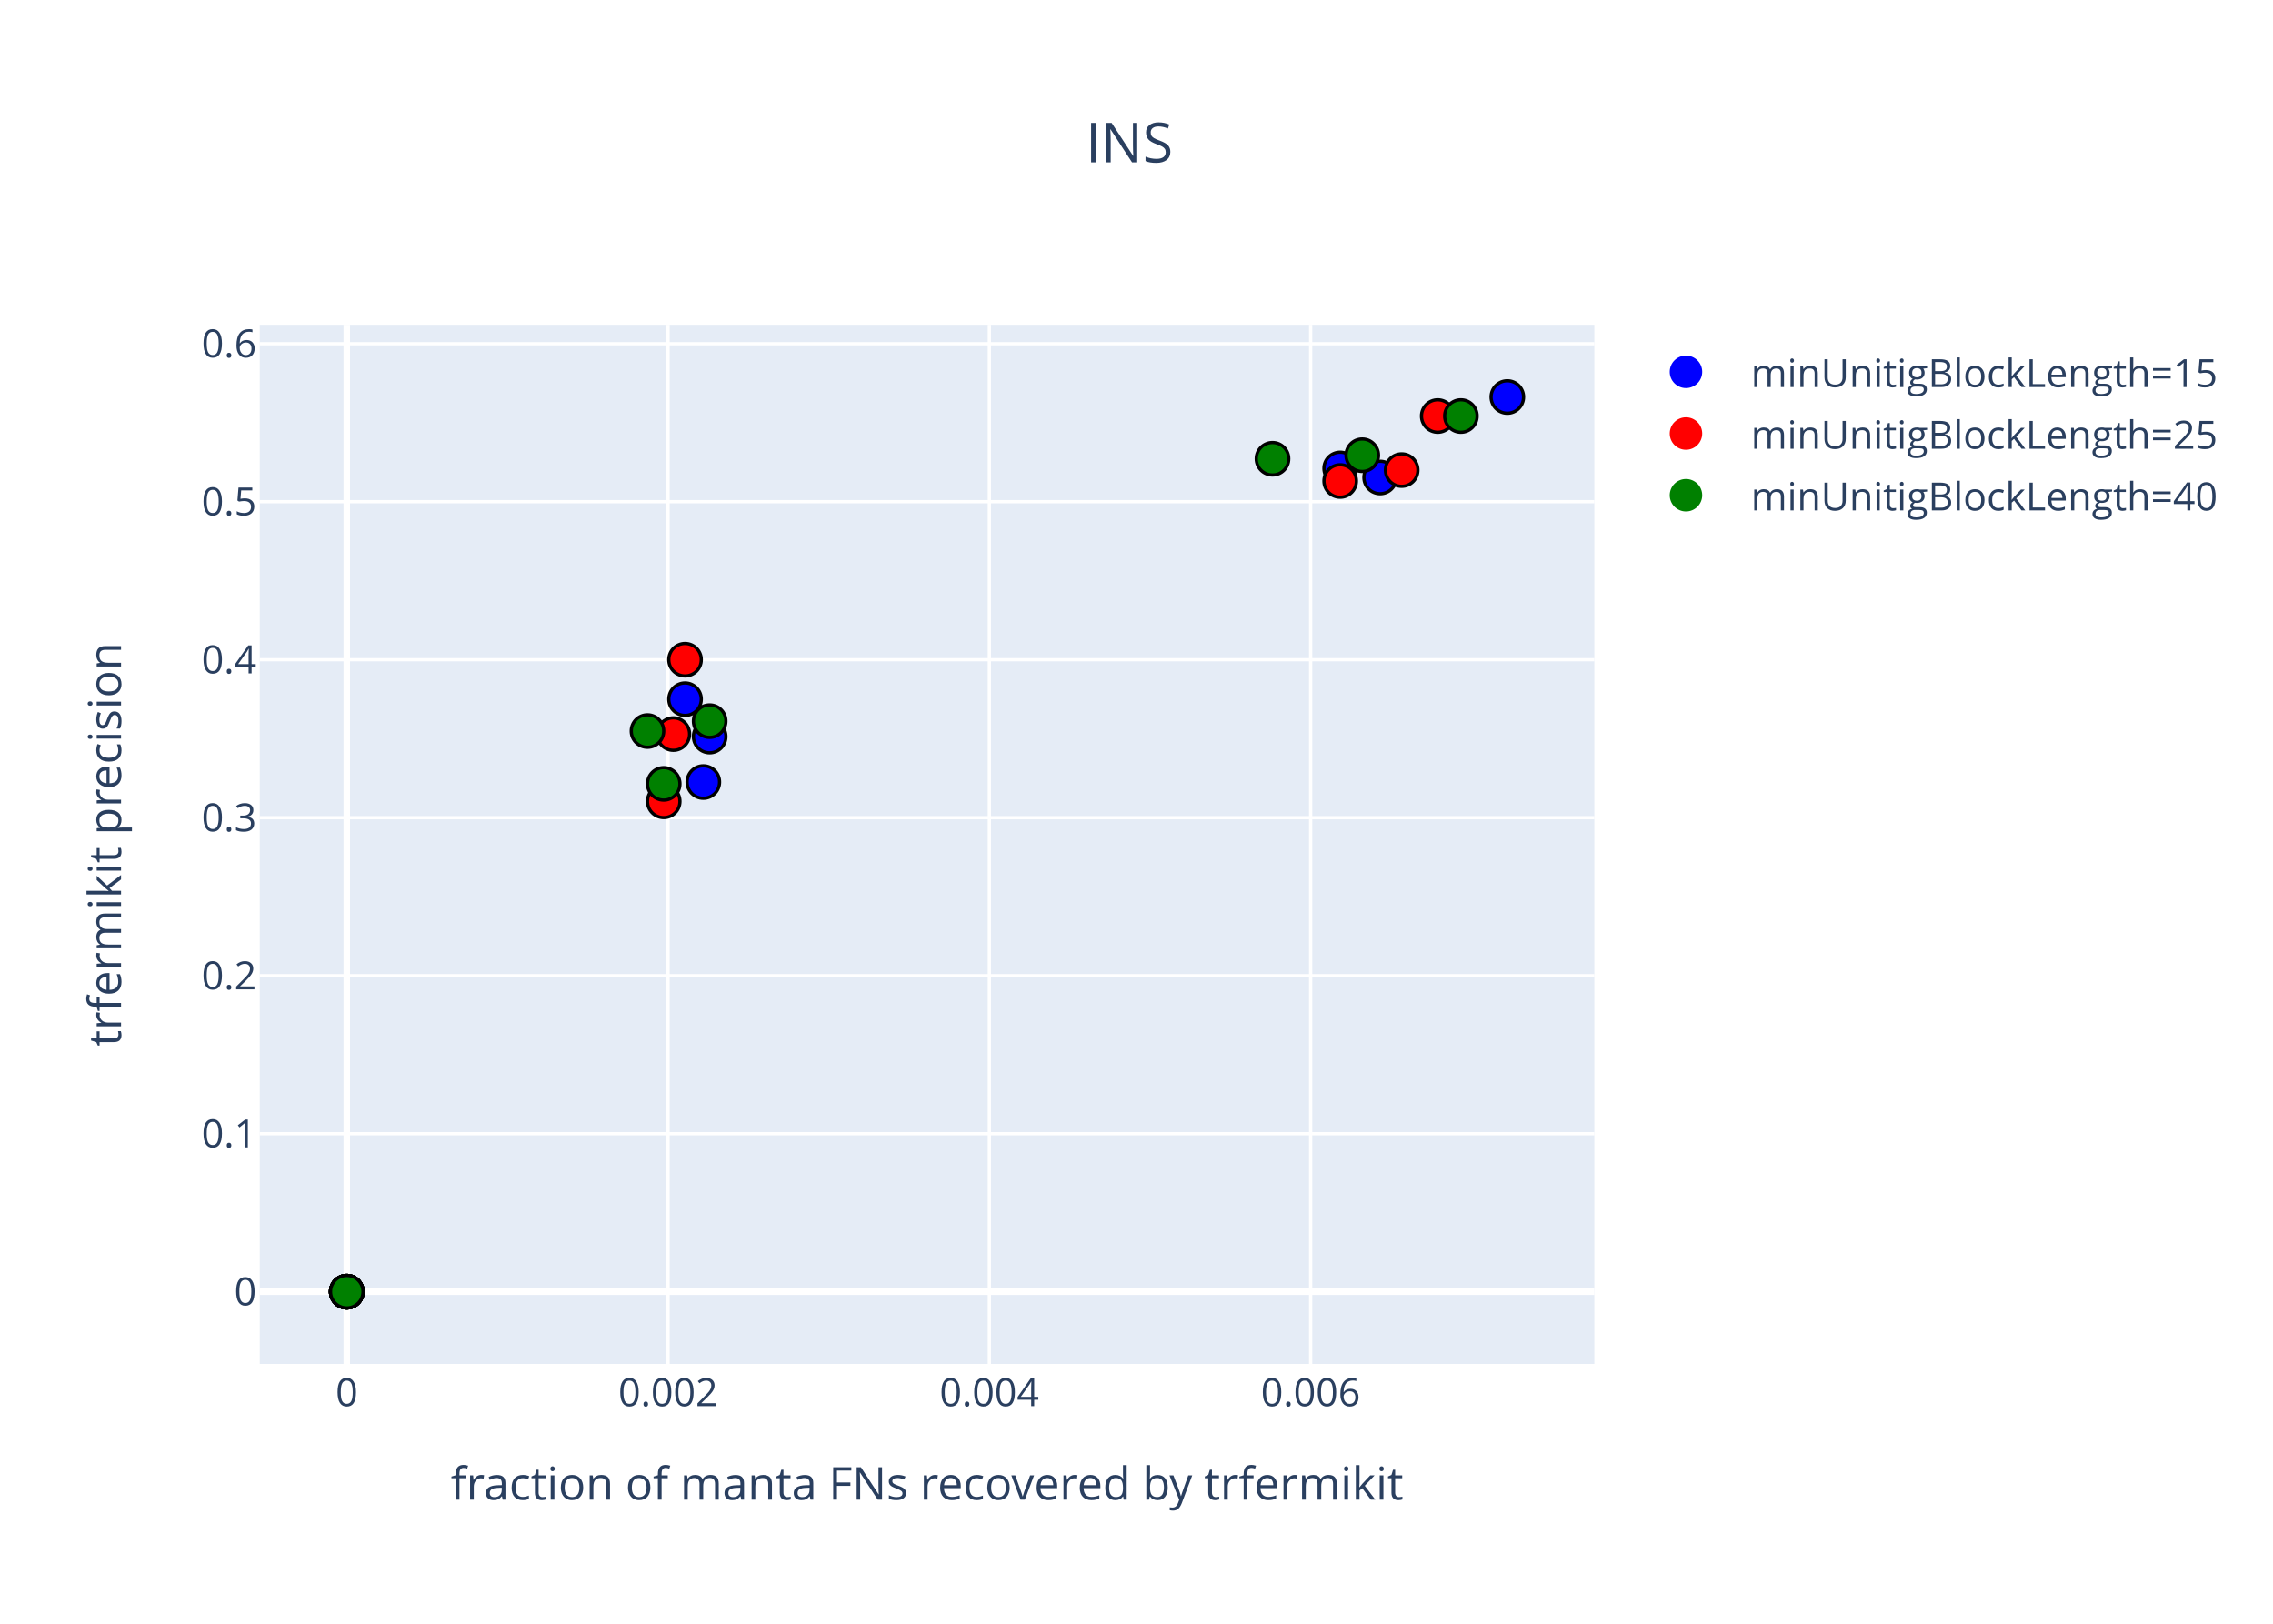
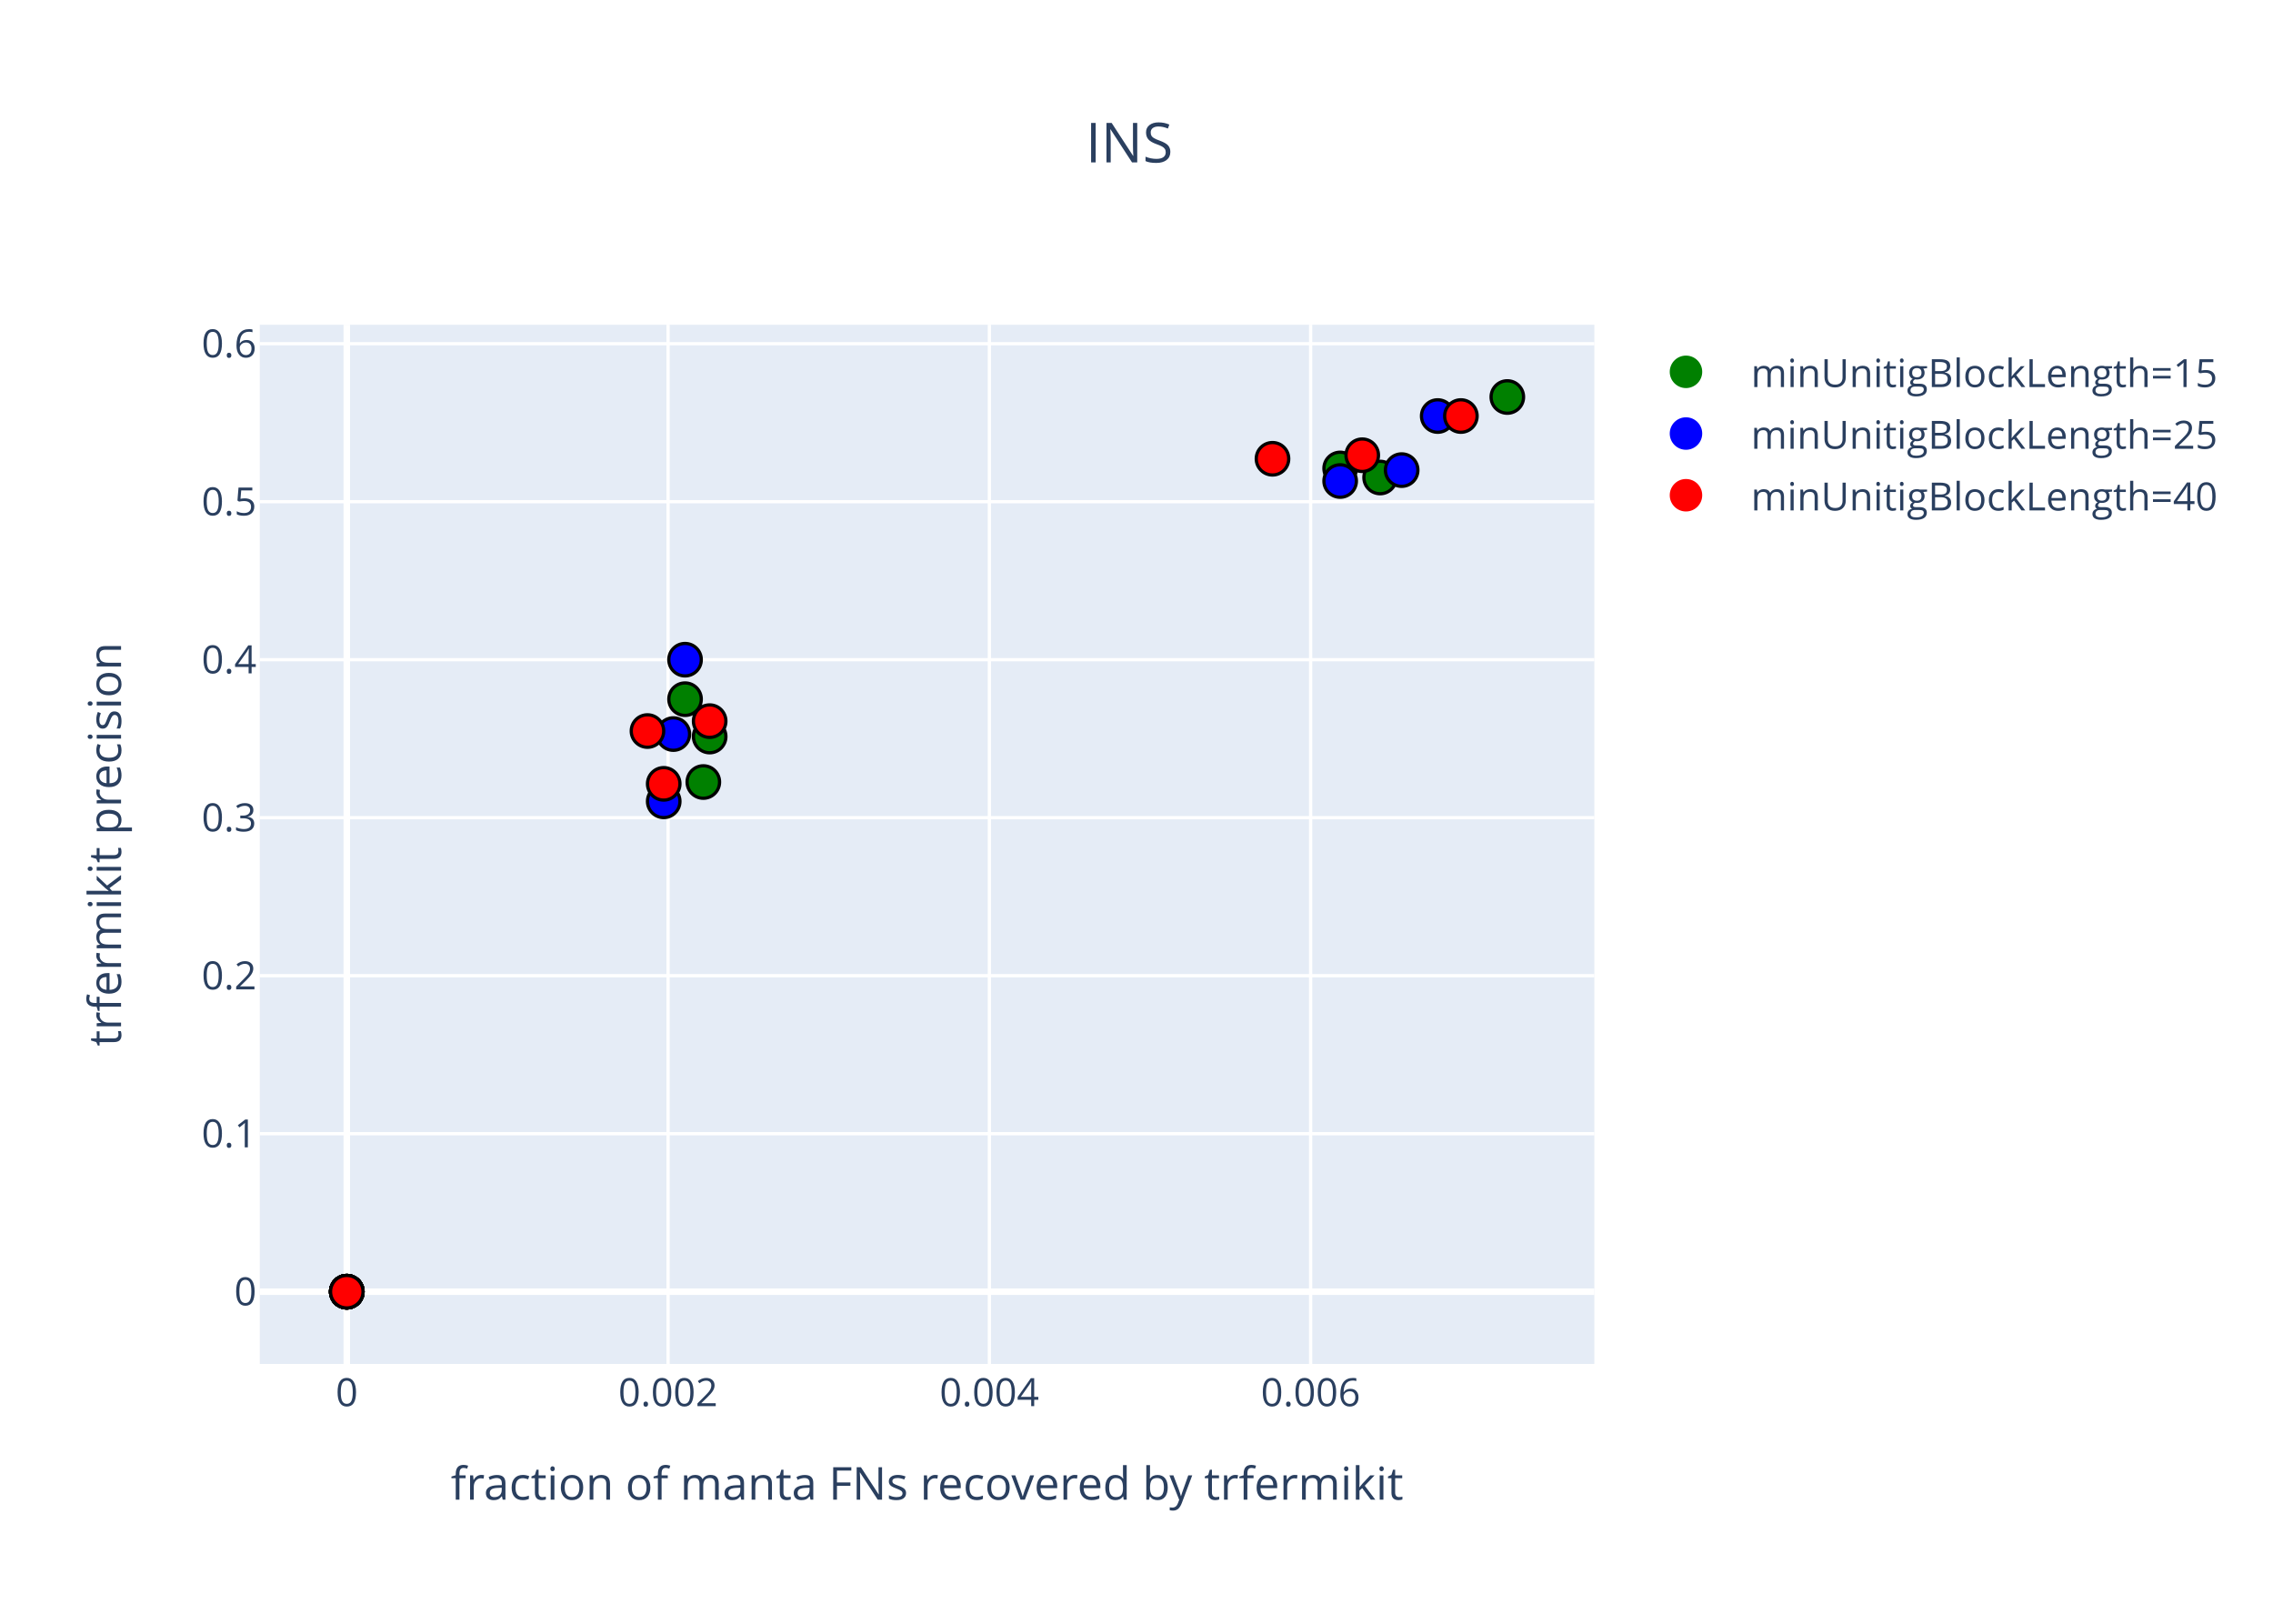
<svg xmlns="http://www.w3.org/2000/svg" class="main-svg" width="700" height="500" style="" viewBox="0 0 700 500">
  <rect x="0" y="0" width="700" height="500" style="fill: rgb(255, 255, 255); fill-opacity: 1;" />
-   <defs id="defs-369123">
+   <defs id="defs-78a785">
    <g class="clips">
-       <clipPath id="clip369123xyplot" class="plotclip">
+       <clipPath id="clip78a785xyplot" class="plotclip">
        <rect width="411" height="320" />
      </clipPath>
-       <clipPath class="axesclip" id="clip369123x">
+       <clipPath class="axesclip" id="clip78a785x">
        <rect x="80" y="0" width="411" height="500" />
      </clipPath>
-       <clipPath class="axesclip" id="clip369123y">
+       <clipPath class="axesclip" id="clip78a785y">
        <rect x="0" y="100" width="700" height="320" />
      </clipPath>
-       <clipPath class="axesclip" id="clip369123xy">
+       <clipPath class="axesclip" id="clip78a785xy">
        <rect x="80" y="100" width="411" height="320" />
      </clipPath>
    </g>
    <g class="gradients" />
  </defs>
  <g class="bglayer">
    <rect class="bg" x="80" y="100" width="411" height="320" style="fill: rgb(229, 236, 246); fill-opacity: 1; stroke-width: 0;" />
  </g>
  <g class="layer-below">
    <g class="imagelayer" />
    <g class="shapelayer" />
  </g>
  <g class="cartesianlayer">
    <g class="subplot xy">
      <g class="layer-subplot">
        <g class="shapelayer" />
        <g class="imagelayer" />
      </g>
      <g class="gridlayer">
        <g class="x">
          <path class="xgrid crisp" transform="translate(205.74,0)" d="M0,100v320" style="stroke: rgb(255, 255, 255); stroke-opacity: 1; stroke-width: 1px;" />
          <path class="xgrid crisp" transform="translate(304.69,0)" d="M0,100v320" style="stroke: rgb(255, 255, 255); stroke-opacity: 1; stroke-width: 1px;" />
          <path class="xgrid crisp" transform="translate(403.63,0)" d="M0,100v320" style="stroke: rgb(255, 255, 255); stroke-opacity: 1; stroke-width: 1px;" />
        </g>
        <g class="y">
          <path class="ygrid crisp" transform="translate(0,349.1)" d="M80,0h411" style="stroke: rgb(255, 255, 255); stroke-opacity: 1; stroke-width: 1px;" />
          <path class="ygrid crisp" transform="translate(0,300.45)" d="M80,0h411" style="stroke: rgb(255, 255, 255); stroke-opacity: 1; stroke-width: 1px;" />
          <path class="ygrid crisp" transform="translate(0,251.79)" d="M80,0h411" style="stroke: rgb(255, 255, 255); stroke-opacity: 1; stroke-width: 1px;" />
          <path class="ygrid crisp" transform="translate(0,203.14)" d="M80,0h411" style="stroke: rgb(255, 255, 255); stroke-opacity: 1; stroke-width: 1px;" />
          <path class="ygrid crisp" transform="translate(0,154.49)" d="M80,0h411" style="stroke: rgb(255, 255, 255); stroke-opacity: 1; stroke-width: 1px;" />
          <path class="ygrid crisp" transform="translate(0,105.84)" d="M80,0h411" style="stroke: rgb(255, 255, 255); stroke-opacity: 1; stroke-width: 1px;" />
        </g>
      </g>
      <g class="zerolinelayer">
        <path class="xzl zl crisp" transform="translate(106.8,0)" d="M0,100v320" style="stroke: rgb(255, 255, 255); stroke-opacity: 1; stroke-width: 2px;" />
        <path class="yzl zl crisp" transform="translate(0,397.75)" d="M80,0h411" style="stroke: rgb(255, 255, 255); stroke-opacity: 1; stroke-width: 2px;" />
      </g>
      <path class="xlines-below" />
      <path class="ylines-below" />
      <g class="overlines-below" />
      <g class="xaxislayer-below" />
      <g class="yaxislayer-below" />
      <g class="overaxes-below" />
-       <g class="plot" transform="translate(80,100)" clip-path="url('#clip369123xyplot')">
+       <g class="plot" transform="translate(80,100)" clip-path="url('#clip78a785xyplot')">
        <g class="scatterlayer mlayer">
-           <g class="trace scatter tracea6c698" style="stroke-miterlimit: 2; opacity: 1;">
+           <g class="trace scatter trace05a2d3" style="stroke-miterlimit: 2; opacity: 1;">
            <g class="fills" />
            <g class="errorbars" />
            <g class="lines" />
            <g class="points">
-               <path class="point" transform="translate(138.55,126.81)" d="M5,0A5,5 0 1,1 0,-5A5,5 0 0,1 5,0Z" style="opacity: 1; stroke-width: 1px; fill: rgb(0, 0, 255); fill-opacity: 1; stroke: rgb(0, 0, 0); stroke-opacity: 1;" />
-               <path class="point" transform="translate(127.37,126.04)" d="M5,0A5,5 0 1,1 0,-5A5,5 0 0,1 5,0Z" style="opacity: 1; stroke-width: 1px; fill: rgb(255, 0, 0); fill-opacity: 1; stroke: rgb(0, 0, 0); stroke-opacity: 1;" />
-               <path class="point" transform="translate(138.55,122.06)" d="M5,0A5,5 0 1,1 0,-5A5,5 0 0,1 5,0Z" style="opacity: 1; stroke-width: 1px; fill: rgb(0, 128, 0); fill-opacity: 1; stroke: rgb(0, 0, 0); stroke-opacity: 1;" />
-               <path class="point" transform="translate(136.6,140.81)" d="M5,0A5,5 0 1,1 0,-5A5,5 0 0,1 5,0Z" style="opacity: 1; stroke-width: 1px; fill: rgb(0, 0, 255); fill-opacity: 1; stroke: rgb(0, 0, 0); stroke-opacity: 1;" />
-               <path class="point" transform="translate(124.4,146.76)" d="M5,0A5,5 0 1,1 0,-5A5,5 0 0,1 5,0Z" style="opacity: 1; stroke-width: 1px; fill: rgb(255, 0, 0); fill-opacity: 1; stroke: rgb(0, 0, 0); stroke-opacity: 1;" />
-               <path class="point" transform="translate(124.4,141.37)" d="M5,0A5,5 0 1,1 0,-5A5,5 0 0,1 5,0Z" style="opacity: 1; stroke-width: 1px; fill: rgb(0, 128, 0); fill-opacity: 1; stroke: rgb(0, 0, 0); stroke-opacity: 1;" />
-               <path class="point" transform="translate(130.97,115.3)" d="M5,0A5,5 0 1,1 0,-5A5,5 0 0,1 5,0Z" style="opacity: 1; stroke-width: 1px; fill: rgb(0, 0, 255); fill-opacity: 1; stroke: rgb(0, 0, 0); stroke-opacity: 1;" />
-               <path class="point" transform="translate(130.97,103.14)" d="M5,0A5,5 0 1,1 0,-5A5,5 0 0,1 5,0Z" style="opacity: 1; stroke-width: 1px; fill: rgb(255, 0, 0); fill-opacity: 1; stroke: rgb(0, 0, 0); stroke-opacity: 1;" />
-               <path class="point" transform="translate(119.4,125.11)" d="M5,0A5,5 0 1,1 0,-5A5,5 0 0,1 5,0Z" style="opacity: 1; stroke-width: 1px; fill: rgb(0, 128, 0); fill-opacity: 1; stroke: rgb(0, 0, 0); stroke-opacity: 1;" />
+               <path class="point" transform="translate(138.55,126.81)" d="M5,0A5,5 0 1,1 0,-5A5,5 0 0,1 5,0Z" style="opacity: 1; stroke-width: 1px; fill: rgb(0, 128, 0); fill-opacity: 1; stroke: rgb(0, 0, 0); stroke-opacity: 1;" />
+               <path class="point" transform="translate(127.37,126.04)" d="M5,0A5,5 0 1,1 0,-5A5,5 0 0,1 5,0Z" style="opacity: 1; stroke-width: 1px; fill: rgb(0, 0, 255); fill-opacity: 1; stroke: rgb(0, 0, 0); stroke-opacity: 1;" />
+               <path class="point" transform="translate(138.55,122.06)" d="M5,0A5,5 0 1,1 0,-5A5,5 0 0,1 5,0Z" style="opacity: 1; stroke-width: 1px; fill: rgb(255, 0, 0); fill-opacity: 1; stroke: rgb(0, 0, 0); stroke-opacity: 1;" />
+               <path class="point" transform="translate(136.6,140.81)" d="M5,0A5,5 0 1,1 0,-5A5,5 0 0,1 5,0Z" style="opacity: 1; stroke-width: 1px; fill: rgb(0, 128, 0); fill-opacity: 1; stroke: rgb(0, 0, 0); stroke-opacity: 1;" />
+               <path class="point" transform="translate(124.4,146.76)" d="M5,0A5,5 0 1,1 0,-5A5,5 0 0,1 5,0Z" style="opacity: 1; stroke-width: 1px; fill: rgb(0, 0, 255); fill-opacity: 1; stroke: rgb(0, 0, 0); stroke-opacity: 1;" />
+               <path class="point" transform="translate(124.4,141.37)" d="M5,0A5,5 0 1,1 0,-5A5,5 0 0,1 5,0Z" style="opacity: 1; stroke-width: 1px; fill: rgb(255, 0, 0); fill-opacity: 1; stroke: rgb(0, 0, 0); stroke-opacity: 1;" />
+               <path class="point" transform="translate(130.97,115.3)" d="M5,0A5,5 0 1,1 0,-5A5,5 0 0,1 5,0Z" style="opacity: 1; stroke-width: 1px; fill: rgb(0, 128, 0); fill-opacity: 1; stroke: rgb(0, 0, 0); stroke-opacity: 1;" />
+               <path class="point" transform="translate(130.97,103.14)" d="M5,0A5,5 0 1,1 0,-5A5,5 0 0,1 5,0Z" style="opacity: 1; stroke-width: 1px; fill: rgb(0, 0, 255); fill-opacity: 1; stroke: rgb(0, 0, 0); stroke-opacity: 1;" />
+               <path class="point" transform="translate(119.4,125.11)" d="M5,0A5,5 0 1,1 0,-5A5,5 0 0,1 5,0Z" style="opacity: 1; stroke-width: 1px; fill: rgb(255, 0, 0); fill-opacity: 1; stroke: rgb(0, 0, 0); stroke-opacity: 1;" />
+               <path class="point" transform="translate(26.8,297.75)" d="M5,0A5,5 0 1,1 0,-5A5,5 0 0,1 5,0Z" style="opacity: 1; stroke-width: 1px; fill: rgb(0, 128, 0); fill-opacity: 1; stroke: rgb(0, 0, 0); stroke-opacity: 1;" />
              <path class="point" transform="translate(26.8,297.75)" d="M5,0A5,5 0 1,1 0,-5A5,5 0 0,1 5,0Z" style="opacity: 1; stroke-width: 1px; fill: rgb(0, 0, 255); fill-opacity: 1; stroke: rgb(0, 0, 0); stroke-opacity: 1;" />
              <path class="point" transform="translate(26.8,297.75)" d="M5,0A5,5 0 1,1 0,-5A5,5 0 0,1 5,0Z" style="opacity: 1; stroke-width: 1px; fill: rgb(255, 0, 0); fill-opacity: 1; stroke: rgb(0, 0, 0); stroke-opacity: 1;" />
              <path class="point" transform="translate(26.8,297.75)" d="M5,0A5,5 0 1,1 0,-5A5,5 0 0,1 5,0Z" style="opacity: 1; stroke-width: 1px; fill: rgb(0, 128, 0); fill-opacity: 1; stroke: rgb(0, 0, 0); stroke-opacity: 1;" />
              <path class="point" transform="translate(26.8,297.75)" d="M5,0A5,5 0 1,1 0,-5A5,5 0 0,1 5,0Z" style="opacity: 1; stroke-width: 1px; fill: rgb(0, 0, 255); fill-opacity: 1; stroke: rgb(0, 0, 0); stroke-opacity: 1;" />
              <path class="point" transform="translate(26.8,297.75)" d="M5,0A5,5 0 1,1 0,-5A5,5 0 0,1 5,0Z" style="opacity: 1; stroke-width: 1px; fill: rgb(255, 0, 0); fill-opacity: 1; stroke: rgb(0, 0, 0); stroke-opacity: 1;" />
              <path class="point" transform="translate(26.8,297.75)" d="M5,0A5,5 0 1,1 0,-5A5,5 0 0,1 5,0Z" style="opacity: 1; stroke-width: 1px; fill: rgb(0, 128, 0); fill-opacity: 1; stroke: rgb(0, 0, 0); stroke-opacity: 1;" />
              <path class="point" transform="translate(26.8,297.75)" d="M5,0A5,5 0 1,1 0,-5A5,5 0 0,1 5,0Z" style="opacity: 1; stroke-width: 1px; fill: rgb(0, 0, 255); fill-opacity: 1; stroke: rgb(0, 0, 0); stroke-opacity: 1;" />
              <path class="point" transform="translate(26.8,297.75)" d="M5,0A5,5 0 1,1 0,-5A5,5 0 0,1 5,0Z" style="opacity: 1; stroke-width: 1px; fill: rgb(255, 0, 0); fill-opacity: 1; stroke: rgb(0, 0, 0); stroke-opacity: 1;" />
-               <path class="point" transform="translate(26.8,297.75)" d="M5,0A5,5 0 1,1 0,-5A5,5 0 0,1 5,0Z" style="opacity: 1; stroke-width: 1px; fill: rgb(0, 128, 0); fill-opacity: 1; stroke: rgb(0, 0, 0); stroke-opacity: 1;" />
-               <path class="point" transform="translate(345.03,47.04)" d="M5,0A5,5 0 1,1 0,-5A5,5 0 0,1 5,0Z" style="opacity: 1; stroke-width: 1px; fill: rgb(0, 0, 255); fill-opacity: 1; stroke: rgb(0, 0, 0); stroke-opacity: 1;" />
-               <path class="point" transform="translate(351.66,44.76)" d="M5,0A5,5 0 1,1 0,-5A5,5 0 0,1 5,0Z" style="opacity: 1; stroke-width: 1px; fill: rgb(255, 0, 0); fill-opacity: 1; stroke: rgb(0, 0, 0); stroke-opacity: 1;" />
-               <path class="point" transform="translate(311.88,41.27)" d="M5,0A5,5 0 1,1 0,-5A5,5 0 0,1 5,0Z" style="opacity: 1; stroke-width: 1px; fill: rgb(0, 128, 0); fill-opacity: 1; stroke: rgb(0, 0, 0); stroke-opacity: 1;" />
-               <path class="point" transform="translate(384.2,22.25)" d="M5,0A5,5 0 1,1 0,-5A5,5 0 0,1 5,0Z" style="opacity: 1; stroke-width: 1px; fill: rgb(0, 0, 255); fill-opacity: 1; stroke: rgb(0, 0, 0); stroke-opacity: 1;" />
-               <path class="point" transform="translate(362.76,28.11)" d="M5,0A5,5 0 1,1 0,-5A5,5 0 0,1 5,0Z" style="opacity: 1; stroke-width: 1px; fill: rgb(255, 0, 0); fill-opacity: 1; stroke: rgb(0, 0, 0); stroke-opacity: 1;" />
-               <path class="point" transform="translate(369.9,28.11)" d="M5,0A5,5 0 1,1 0,-5A5,5 0 0,1 5,0Z" style="opacity: 1; stroke-width: 1px; fill: rgb(0, 128, 0); fill-opacity: 1; stroke: rgb(0, 0, 0); stroke-opacity: 1;" />
-               <path class="point" transform="translate(332.72,44.25)" d="M5,0A5,5 0 1,1 0,-5A5,5 0 0,1 5,0Z" style="opacity: 1; stroke-width: 1px; fill: rgb(0, 0, 255); fill-opacity: 1; stroke: rgb(0, 0, 0); stroke-opacity: 1;" />
-               <path class="point" transform="translate(332.72,48.12)" d="M5,0A5,5 0 1,1 0,-5A5,5 0 0,1 5,0Z" style="opacity: 1; stroke-width: 1px; fill: rgb(255, 0, 0); fill-opacity: 1; stroke: rgb(0, 0, 0); stroke-opacity: 1;" />
-               <path class="point" transform="translate(339.52,40.18)" d="M5,0A5,5 0 1,1 0,-5A5,5 0 0,1 5,0Z" style="opacity: 1; stroke-width: 1px; fill: rgb(0, 128, 0); fill-opacity: 1; stroke: rgb(0, 0, 0); stroke-opacity: 1;" />
-             </g>
-             <g class="text" />
-           </g>
-           <g class="trace scatter trace4095a8" style="stroke-miterlimit: 2; opacity: 1;">
+               <path class="point" transform="translate(345.03,47.04)" d="M5,0A5,5 0 1,1 0,-5A5,5 0 0,1 5,0Z" style="opacity: 1; stroke-width: 1px; fill: rgb(0, 128, 0); fill-opacity: 1; stroke: rgb(0, 0, 0); stroke-opacity: 1;" />
+               <path class="point" transform="translate(351.66,44.76)" d="M5,0A5,5 0 1,1 0,-5A5,5 0 0,1 5,0Z" style="opacity: 1; stroke-width: 1px; fill: rgb(0, 0, 255); fill-opacity: 1; stroke: rgb(0, 0, 0); stroke-opacity: 1;" />
+               <path class="point" transform="translate(311.88,41.27)" d="M5,0A5,5 0 1,1 0,-5A5,5 0 0,1 5,0Z" style="opacity: 1; stroke-width: 1px; fill: rgb(255, 0, 0); fill-opacity: 1; stroke: rgb(0, 0, 0); stroke-opacity: 1;" />
+               <path class="point" transform="translate(384.2,22.25)" d="M5,0A5,5 0 1,1 0,-5A5,5 0 0,1 5,0Z" style="opacity: 1; stroke-width: 1px; fill: rgb(0, 128, 0); fill-opacity: 1; stroke: rgb(0, 0, 0); stroke-opacity: 1;" />
+               <path class="point" transform="translate(362.76,28.11)" d="M5,0A5,5 0 1,1 0,-5A5,5 0 0,1 5,0Z" style="opacity: 1; stroke-width: 1px; fill: rgb(0, 0, 255); fill-opacity: 1; stroke: rgb(0, 0, 0); stroke-opacity: 1;" />
+               <path class="point" transform="translate(369.9,28.11)" d="M5,0A5,5 0 1,1 0,-5A5,5 0 0,1 5,0Z" style="opacity: 1; stroke-width: 1px; fill: rgb(255, 0, 0); fill-opacity: 1; stroke: rgb(0, 0, 0); stroke-opacity: 1;" />
+               <path class="point" transform="translate(332.72,44.25)" d="M5,0A5,5 0 1,1 0,-5A5,5 0 0,1 5,0Z" style="opacity: 1; stroke-width: 1px; fill: rgb(0, 128, 0); fill-opacity: 1; stroke: rgb(0, 0, 0); stroke-opacity: 1;" />
+               <path class="point" transform="translate(332.72,48.12)" d="M5,0A5,5 0 1,1 0,-5A5,5 0 0,1 5,0Z" style="opacity: 1; stroke-width: 1px; fill: rgb(0, 0, 255); fill-opacity: 1; stroke: rgb(0, 0, 0); stroke-opacity: 1;" />
+               <path class="point" transform="translate(339.52,40.18)" d="M5,0A5,5 0 1,1 0,-5A5,5 0 0,1 5,0Z" style="opacity: 1; stroke-width: 1px; fill: rgb(255, 0, 0); fill-opacity: 1; stroke: rgb(0, 0, 0); stroke-opacity: 1;" />
+             </g>
+             <g class="text" />
+           </g>
+           <g class="trace scatter trace274ac1" style="stroke-miterlimit: 2; opacity: 1;">
            <g class="fills" />
            <g class="errorbars" />
            <g class="lines" />
            <g class="points" />
            <g class="text" />
          </g>
-           <g class="trace scatter trace91ac51" style="stroke-miterlimit: 2; opacity: 1;">
+           <g class="trace scatter trace43a2a4" style="stroke-miterlimit: 2; opacity: 1;">
            <g class="fills" />
            <g class="errorbars" />
            <g class="lines" />
            <g class="points" />
            <g class="text" />
          </g>
-           <g class="trace scatter trace920a26" style="stroke-miterlimit: 2; opacity: 1;">
+           <g class="trace scatter tracee04e0f" style="stroke-miterlimit: 2; opacity: 1;">
            <g class="fills" />
            <g class="errorbars" />
            <g class="lines" />
            <g class="points" />
            <g class="text" />
          </g>
        </g>
      </g>
      <g class="overplot" />
      <path class="xlines-above crisp" d="M0,0" style="fill: none;" />
      <path class="ylines-above crisp" d="M0,0" style="fill: none;" />
      <g class="overlines-above" />
      <g class="xaxislayer-above">
        <g class="xtick">
          <text text-anchor="middle" x="0" y="433" transform="translate(106.8,0)" style="font-family: 'Open Sans', verdana, arial, sans-serif; font-size: 12px; fill: rgb(42, 63, 95); fill-opacity: 1; white-space: pre;">0</text>
        </g>
        <g class="xtick">
          <text text-anchor="middle" x="0" y="433" transform="translate(205.74,0)" style="font-family: 'Open Sans', verdana, arial, sans-serif; font-size: 12px; fill: rgb(42, 63, 95); fill-opacity: 1; white-space: pre;">0.002</text>
        </g>
        <g class="xtick">
          <text text-anchor="middle" x="0" y="433" transform="translate(304.69,0)" style="font-family: 'Open Sans', verdana, arial, sans-serif; font-size: 12px; fill: rgb(42, 63, 95); fill-opacity: 1; white-space: pre;">0.004</text>
        </g>
        <g class="xtick">
          <text text-anchor="middle" x="0" y="433" transform="translate(403.63,0)" style="font-family: 'Open Sans', verdana, arial, sans-serif; font-size: 12px; fill: rgb(42, 63, 95); fill-opacity: 1; white-space: pre;">0.006</text>
        </g>
      </g>
      <g class="yaxislayer-above">
        <g class="ytick">
          <text text-anchor="end" x="79" y="4.2" transform="translate(0,397.75)" style="font-family: 'Open Sans', verdana, arial, sans-serif; font-size: 12px; fill: rgb(42, 63, 95); fill-opacity: 1; white-space: pre;">0</text>
        </g>
        <g class="ytick">
          <text text-anchor="end" x="79" y="4.2" transform="translate(0,349.1)" style="font-family: 'Open Sans', verdana, arial, sans-serif; font-size: 12px; fill: rgb(42, 63, 95); fill-opacity: 1; white-space: pre;">0.1</text>
        </g>
        <g class="ytick">
          <text text-anchor="end" x="79" y="4.2" transform="translate(0,300.45)" style="font-family: 'Open Sans', verdana, arial, sans-serif; font-size: 12px; fill: rgb(42, 63, 95); fill-opacity: 1; white-space: pre;">0.2</text>
        </g>
        <g class="ytick">
          <text text-anchor="end" x="79" y="4.2" transform="translate(0,251.79)" style="font-family: 'Open Sans', verdana, arial, sans-serif; font-size: 12px; fill: rgb(42, 63, 95); fill-opacity: 1; white-space: pre;">0.3</text>
        </g>
        <g class="ytick">
          <text text-anchor="end" x="79" y="4.2" transform="translate(0,203.14)" style="font-family: 'Open Sans', verdana, arial, sans-serif; font-size: 12px; fill: rgb(42, 63, 95); fill-opacity: 1; white-space: pre;">0.4</text>
        </g>
        <g class="ytick">
          <text text-anchor="end" x="79" y="4.2" transform="translate(0,154.49)" style="font-family: 'Open Sans', verdana, arial, sans-serif; font-size: 12px; fill: rgb(42, 63, 95); fill-opacity: 1; white-space: pre;">0.5</text>
        </g>
        <g class="ytick">
          <text text-anchor="end" x="79" y="4.2" transform="translate(0,105.84)" style="font-family: 'Open Sans', verdana, arial, sans-serif; font-size: 12px; fill: rgb(42, 63, 95); fill-opacity: 1; white-space: pre;">0.6</text>
        </g>
      </g>
      <g class="overaxes-above" />
    </g>
  </g>
  <g class="polarlayer" />
  <g class="ternarylayer" />
  <g class="geolayer" />
  <g class="funnelarealayer" />
  <g class="pielayer" />
  <g class="treemaplayer" />
  <g class="sunburstlayer" />
  <g class="glimages" />
-   <defs id="topdefs-369123">
+   <defs id="topdefs-78a785">
    <g class="clips" />
-     <clipPath id="legend369123">
+     <clipPath id="legend78a785">
      <rect width="189" height="67" x="0" y="0" />
    </clipPath>
  </defs>
  <g class="layer-above">
    <g class="imagelayer" />
    <g class="shapelayer" />
  </g>
  <g class="infolayer">
    <g class="legend" pointer-events="all" transform="translate(499.22,100)">
      <rect class="bg" shape-rendering="crispEdges" width="189" height="67" x="0" y="0" style="stroke: rgb(68, 68, 68); stroke-opacity: 1; fill: rgb(255, 255, 255); fill-opacity: 1; stroke-width: 0px;" />
-       <g class="scrollbox" transform="" clip-path="url('#legend369123')">
+       <g class="scrollbox" transform="" clip-path="url('#legend78a785')">
        <g class="groups">
          <g class="traces" transform="translate(0,14.5)" style="opacity: 1;">
            <text class="legendtext" text-anchor="start" x="40" y="4.68" style="font-family: 'Open Sans', verdana, arial, sans-serif; font-size: 12px; fill: rgb(42, 63, 95); fill-opacity: 1; white-space: pre;">minUnitigBlockLength=15</text>
            <g class="layers" style="opacity: 1;">
              <g class="legendfill" />
              <g class="legendlines" />
              <g class="legendsymbols">
                <g class="legendpoints">
+                   <path class="scatterpts" transform="translate(20,0)" d="M5,0A5,5 0 1,1 0,-5A5,5 0 0,1 5,0Z" style="opacity: 1; stroke-width: 0px; fill: rgb(0, 128, 0); fill-opacity: 1;" />
+                 </g>
+               </g>
+             </g>
+             <rect class="legendtoggle" x="0" y="-9.5" width="183.844" height="19" style="fill: rgb(0, 0, 0); fill-opacity: 0;" />
+           </g>
+           <g class="traces" transform="translate(0,33.5)" style="opacity: 1;">
+             <text class="legendtext" text-anchor="start" x="40" y="4.68" style="font-family: 'Open Sans', verdana, arial, sans-serif; font-size: 12px; fill: rgb(42, 63, 95); fill-opacity: 1; white-space: pre;">minUnitigBlockLength=25</text>
+             <g class="layers" style="opacity: 1;">
+               <g class="legendfill" />
+               <g class="legendlines" />
+               <g class="legendsymbols">
+                 <g class="legendpoints">
                  <path class="scatterpts" transform="translate(20,0)" d="M5,0A5,5 0 1,1 0,-5A5,5 0 0,1 5,0Z" style="opacity: 1; stroke-width: 0px; fill: rgb(0, 0, 255); fill-opacity: 1;" />
                </g>
              </g>
            </g>
            <rect class="legendtoggle" x="0" y="-9.5" width="183.844" height="19" style="fill: rgb(0, 0, 0); fill-opacity: 0;" />
          </g>
-           <g class="traces" transform="translate(0,33.5)" style="opacity: 1;">
-             <text class="legendtext" text-anchor="start" x="40" y="4.68" style="font-family: 'Open Sans', verdana, arial, sans-serif; font-size: 12px; fill: rgb(42, 63, 95); fill-opacity: 1; white-space: pre;">minUnitigBlockLength=25</text>
+           <g class="traces" transform="translate(0,52.5)" style="opacity: 1;">
+             <text class="legendtext" text-anchor="start" x="40" y="4.68" style="font-family: 'Open Sans', verdana, arial, sans-serif; font-size: 12px; fill: rgb(42, 63, 95); fill-opacity: 1; white-space: pre;">minUnitigBlockLength=40</text>
            <g class="layers" style="opacity: 1;">
              <g class="legendfill" />
              <g class="legendlines" />
              <g class="legendsymbols">
                <g class="legendpoints">
                  <path class="scatterpts" transform="translate(20,0)" d="M5,0A5,5 0 1,1 0,-5A5,5 0 0,1 5,0Z" style="opacity: 1; stroke-width: 0px; fill: rgb(255, 0, 0); fill-opacity: 1;" />
                </g>
              </g>
            </g>
            <rect class="legendtoggle" x="0" y="-9.5" width="183.844" height="19" style="fill: rgb(0, 0, 0); fill-opacity: 0;" />
          </g>
-           <g class="traces" transform="translate(0,52.5)" style="opacity: 1;">
-             <text class="legendtext" text-anchor="start" x="40" y="4.68" style="font-family: 'Open Sans', verdana, arial, sans-serif; font-size: 12px; fill: rgb(42, 63, 95); fill-opacity: 1; white-space: pre;">minUnitigBlockLength=40</text>
-             <g class="layers" style="opacity: 1;">
-               <g class="legendfill" />
-               <g class="legendlines" />
-               <g class="legendsymbols">
-                 <g class="legendpoints">
-                   <path class="scatterpts" transform="translate(20,0)" d="M5,0A5,5 0 1,1 0,-5A5,5 0 0,1 5,0Z" style="opacity: 1; stroke-width: 0px; fill: rgb(0, 128, 0); fill-opacity: 1;" />
-                 </g>
-               </g>
-             </g>
-             <rect class="legendtoggle" x="0" y="-9.5" width="183.844" height="19" style="fill: rgb(0, 0, 0); fill-opacity: 0;" />
-           </g>
        </g>
      </g>
      <rect class="scrollbar" rx="20" ry="3" width="0" height="0" x="0" y="0" style="fill: rgb(128, 139, 164); fill-opacity: 1;" />
    </g>
    <g class="g-gtitle">
      <text class="gtitle" x="350" y="50" text-anchor="middle" dy="0.7em" style="font-family: 'Open Sans', verdana, arial, sans-serif; font-size: 17px; fill: rgb(42, 63, 95); opacity: 1; font-weight: normal; white-space: pre;">
        <tspan class="line" dy="0em" x="350" y="50">INS</tspan>
        <tspan class="line" dy="1.3em" x="350" y="50" />
      </text>
    </g>
    <g class="g-xtitle">
      <text class="xtitle" x="285.5" y="461.8" text-anchor="middle" style="font-family: 'Open Sans', verdana, arial, sans-serif; font-size: 14px; fill: rgb(42, 63, 95); opacity: 1; font-weight: normal; white-space: pre;">fraction of manta FNs recovered by trfermikit</text>
    </g>
    <g class="g-ytitle">
      <text class="ytitle" transform="rotate(-90,37.27813,260)" x="37.278" y="260" text-anchor="middle" style="font-family: 'Open Sans', verdana, arial, sans-serif; font-size: 14px; fill: rgb(42, 63, 95); opacity: 1; font-weight: normal; white-space: pre;">trfermikit precision</text>
    </g>
  </g>
</svg>
